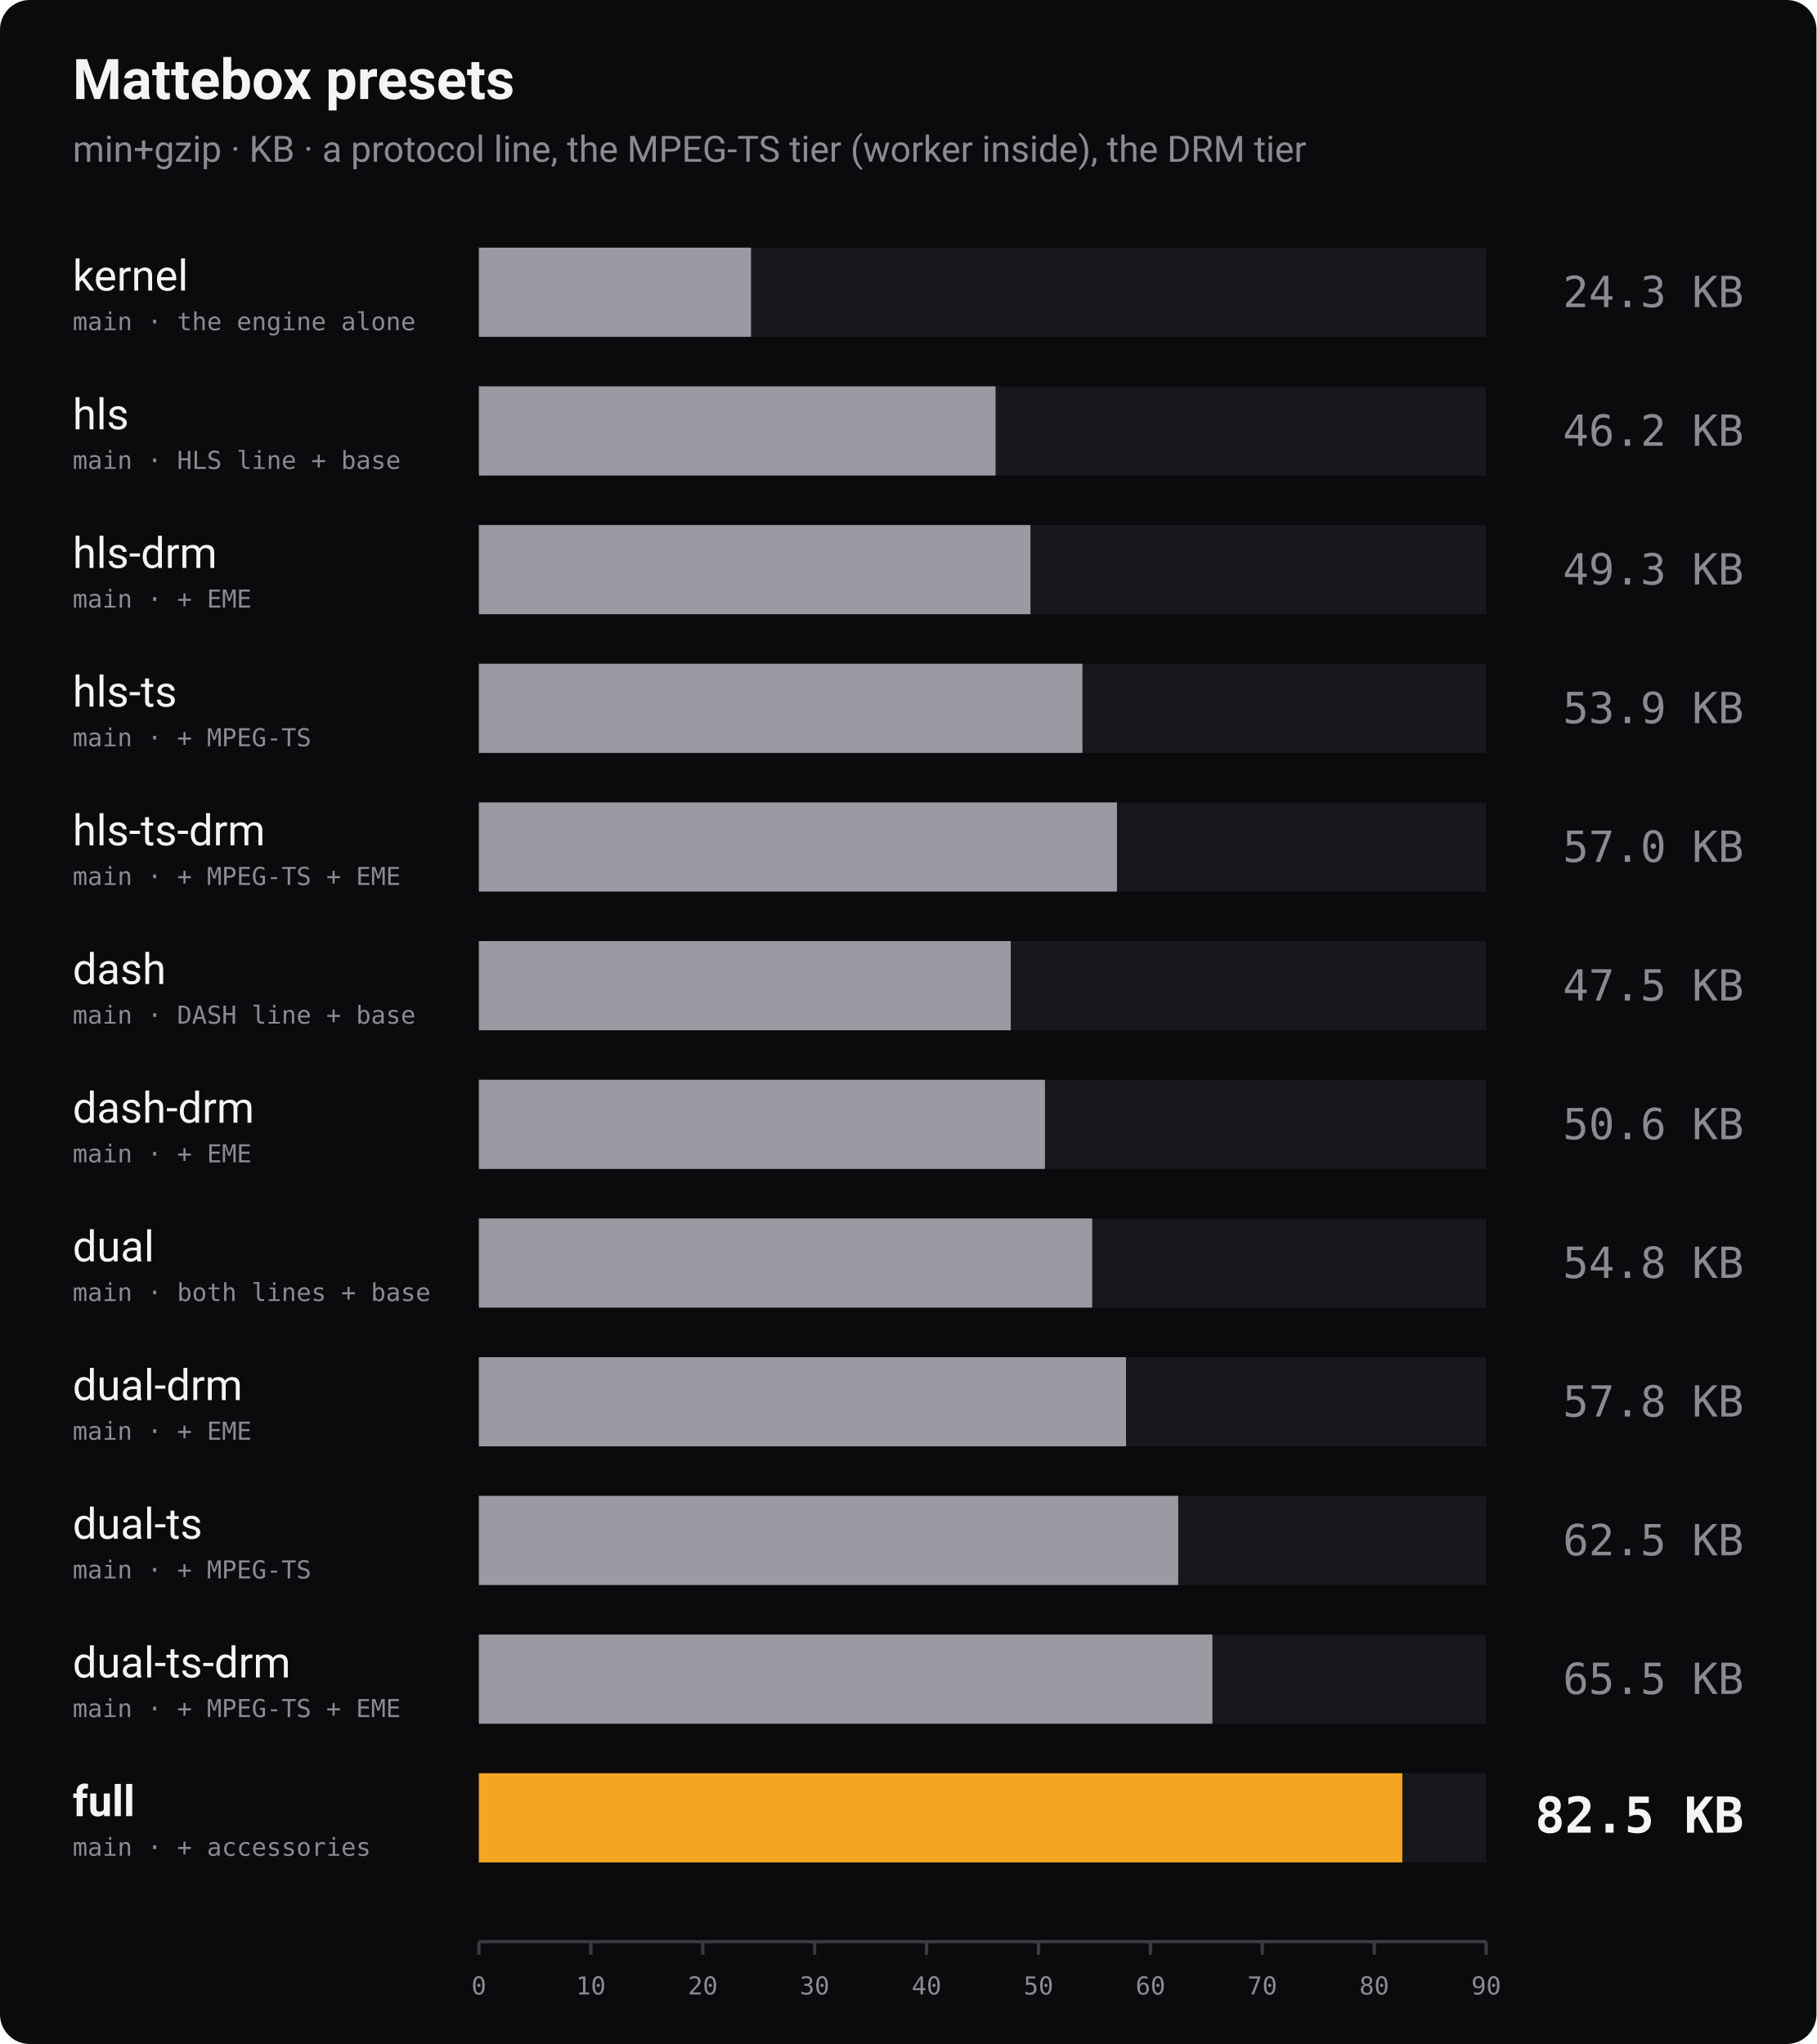
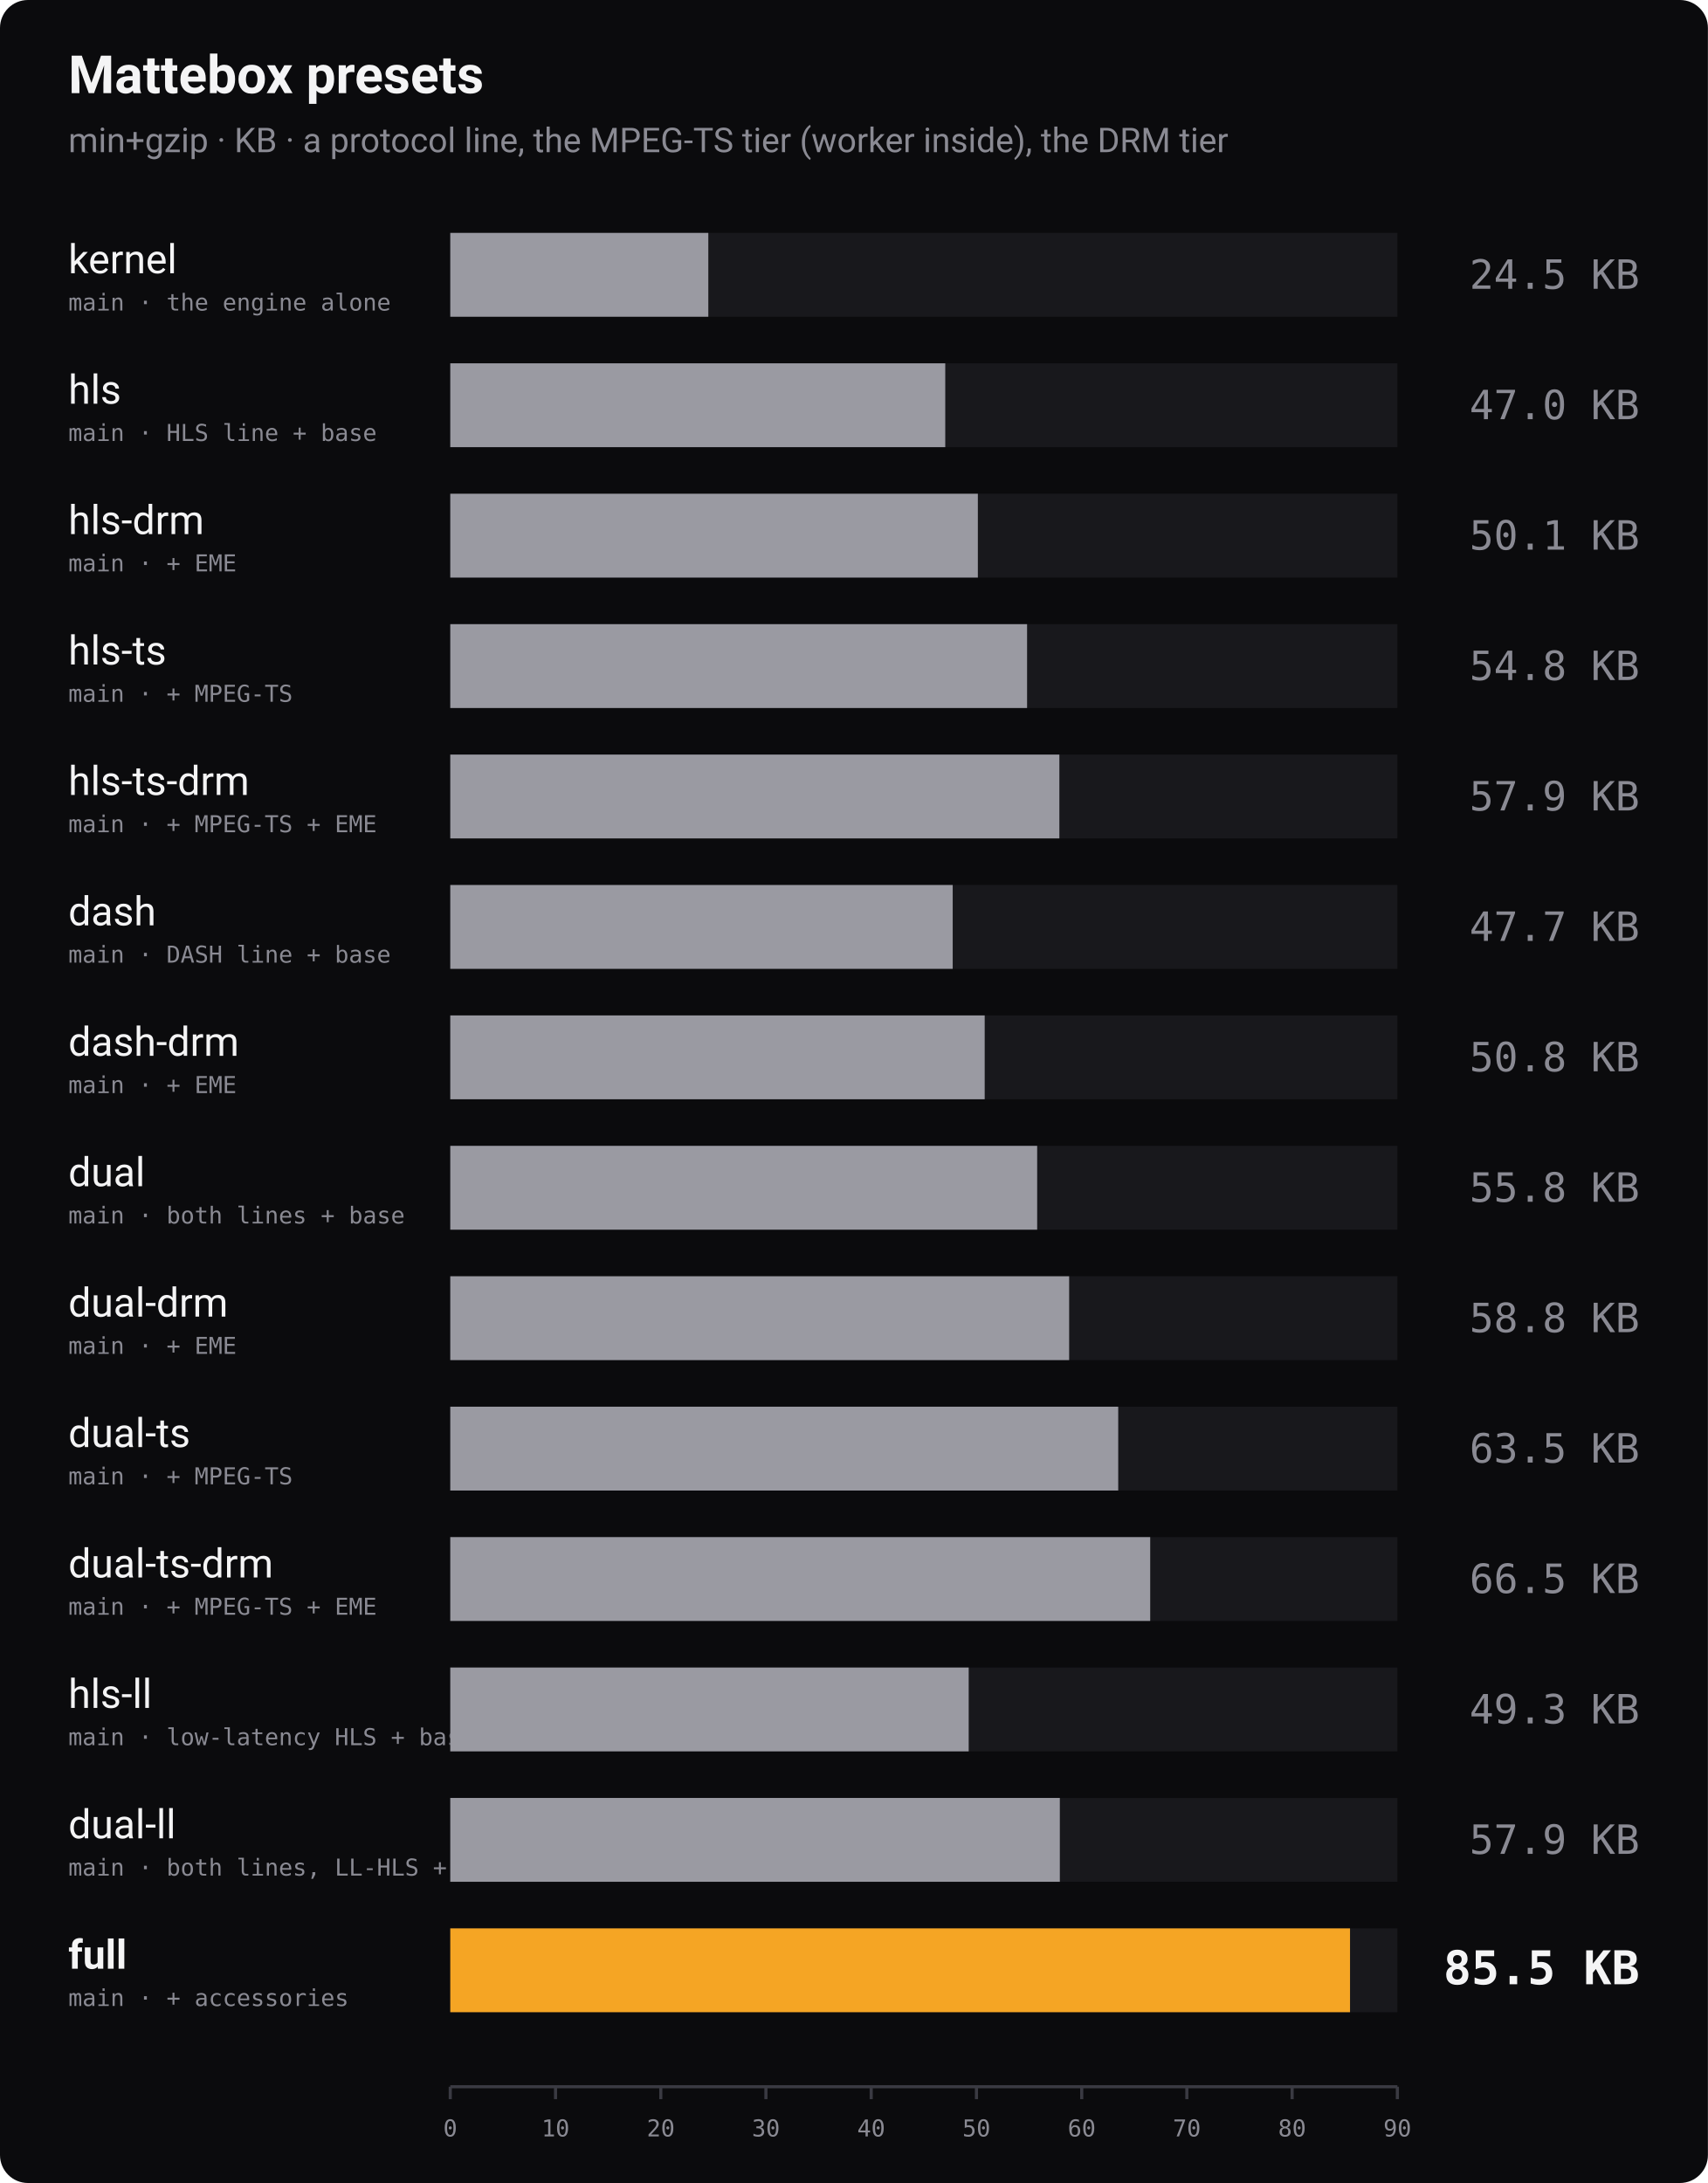
- <svg xmlns="http://www.w3.org/2000/svg" width="1100" height="1238" viewBox="0 0 1100 1238" role="img" aria-label="Bundle size of every Mattebox preset, min+gzip">
-   <rect width="1100" height="1238" rx="18" fill="#0b0b0d" />
+ <svg xmlns="http://www.w3.org/2000/svg" width="1100" height="1406" viewBox="0 0 1100 1406" role="img" aria-label="Bundle size of every Mattebox preset, min+gzip">
+   <rect width="1100" height="1406" rx="18" fill="#0b0b0d" />
  <text x="44" y="60" font-family="-apple-system, 'Segoe UI', Roboto, Helvetica, Arial, sans-serif" font-size="34" font-weight="700" fill="#f4f4f5">Mattebox presets</text>
  <text x="44" y="98" font-family="-apple-system, 'Segoe UI', Roboto, Helvetica, Arial, sans-serif" font-size="22" fill="#8a8a93">min+gzip · KB · a protocol line, the MPEG-TS tier (worker inside), the DRM tier</text>
  <text x="44" y="176" font-family="-apple-system, 'Segoe UI', Roboto, Helvetica, Arial, sans-serif" font-size="26" font-weight="400" fill="#f4f4f5">kernel</text>
  <text x="44" y="200" font-family="ui-monospace, 'SF Mono', Menlo, Consolas, monospace" font-size="15" fill="#8a8a93">main · the engine alone</text>
  <rect x="290" y="150" width="610" height="54" fill="#18181c" />
-   <rect x="290" y="150" width="164.8" height="54" fill="#9a9aa2" />
-   <text x="1056" y="186" text-anchor="end" font-family="ui-monospace, 'SF Mono', Menlo, Consolas, monospace" font-size="26" font-weight="400" fill="#8a8a93">24.3 KB</text>
+   <rect x="290" y="150" width="166.2" height="54" fill="#9a9aa2" />
+   <text x="1056" y="186" text-anchor="end" font-family="ui-monospace, 'SF Mono', Menlo, Consolas, monospace" font-size="26" font-weight="400" fill="#8a8a93">24.5 KB</text>
  <text x="44" y="260" font-family="-apple-system, 'Segoe UI', Roboto, Helvetica, Arial, sans-serif" font-size="26" font-weight="400" fill="#f4f4f5">hls</text>
  <text x="44" y="284" font-family="ui-monospace, 'SF Mono', Menlo, Consolas, monospace" font-size="15" fill="#8a8a93">main · HLS line + base</text>
  <rect x="290" y="234" width="610" height="54" fill="#18181c" />
-   <rect x="290" y="234" width="312.9" height="54" fill="#9a9aa2" />
-   <text x="1056" y="270" text-anchor="end" font-family="ui-monospace, 'SF Mono', Menlo, Consolas, monospace" font-size="26" font-weight="400" fill="#8a8a93">46.2 KB</text>
+   <rect x="290" y="234" width="318.8" height="54" fill="#9a9aa2" />
+   <text x="1056" y="270" text-anchor="end" font-family="ui-monospace, 'SF Mono', Menlo, Consolas, monospace" font-size="26" font-weight="400" fill="#8a8a93">47.0 KB</text>
  <text x="44" y="344" font-family="-apple-system, 'Segoe UI', Roboto, Helvetica, Arial, sans-serif" font-size="26" font-weight="400" fill="#f4f4f5">hls-drm</text>
  <text x="44" y="368" font-family="ui-monospace, 'SF Mono', Menlo, Consolas, monospace" font-size="15" fill="#8a8a93">main · + EME</text>
  <rect x="290" y="318" width="610" height="54" fill="#18181c" />
-   <rect x="290" y="318" width="334.0" height="54" fill="#9a9aa2" />
-   <text x="1056" y="354" text-anchor="end" font-family="ui-monospace, 'SF Mono', Menlo, Consolas, monospace" font-size="26" font-weight="400" fill="#8a8a93">49.3 KB</text>
+   <rect x="290" y="318" width="339.8" height="54" fill="#9a9aa2" />
+   <text x="1056" y="354" text-anchor="end" font-family="ui-monospace, 'SF Mono', Menlo, Consolas, monospace" font-size="26" font-weight="400" fill="#8a8a93">50.1 KB</text>
  <text x="44" y="428" font-family="-apple-system, 'Segoe UI', Roboto, Helvetica, Arial, sans-serif" font-size="26" font-weight="400" fill="#f4f4f5">hls-ts</text>
  <text x="44" y="452" font-family="ui-monospace, 'SF Mono', Menlo, Consolas, monospace" font-size="15" fill="#8a8a93">main · + MPEG-TS</text>
  <rect x="290" y="402" width="610" height="54" fill="#18181c" />
-   <rect x="290" y="402" width="365.5" height="54" fill="#9a9aa2" />
-   <text x="1056" y="438" text-anchor="end" font-family="ui-monospace, 'SF Mono', Menlo, Consolas, monospace" font-size="26" font-weight="400" fill="#8a8a93">53.9 KB</text>
+   <rect x="290" y="402" width="371.5" height="54" fill="#9a9aa2" />
+   <text x="1056" y="438" text-anchor="end" font-family="ui-monospace, 'SF Mono', Menlo, Consolas, monospace" font-size="26" font-weight="400" fill="#8a8a93">54.8 KB</text>
  <text x="44" y="512" font-family="-apple-system, 'Segoe UI', Roboto, Helvetica, Arial, sans-serif" font-size="26" font-weight="400" fill="#f4f4f5">hls-ts-drm</text>
  <text x="44" y="536" font-family="ui-monospace, 'SF Mono', Menlo, Consolas, monospace" font-size="15" fill="#8a8a93">main · + MPEG-TS + EME</text>
  <rect x="290" y="486" width="610" height="54" fill="#18181c" />
-   <rect x="290" y="486" width="386.4" height="54" fill="#9a9aa2" />
-   <text x="1056" y="522" text-anchor="end" font-family="ui-monospace, 'SF Mono', Menlo, Consolas, monospace" font-size="26" font-weight="400" fill="#8a8a93">57.0 KB</text>
+   <rect x="290" y="486" width="392.3" height="54" fill="#9a9aa2" />
+   <text x="1056" y="522" text-anchor="end" font-family="ui-monospace, 'SF Mono', Menlo, Consolas, monospace" font-size="26" font-weight="400" fill="#8a8a93">57.9 KB</text>
  <text x="44" y="596" font-family="-apple-system, 'Segoe UI', Roboto, Helvetica, Arial, sans-serif" font-size="26" font-weight="400" fill="#f4f4f5">dash</text>
  <text x="44" y="620" font-family="ui-monospace, 'SF Mono', Menlo, Consolas, monospace" font-size="15" fill="#8a8a93">main · DASH line + base</text>
  <rect x="290" y="570" width="610" height="54" fill="#18181c" />
-   <rect x="290" y="570" width="322.1" height="54" fill="#9a9aa2" />
-   <text x="1056" y="606" text-anchor="end" font-family="ui-monospace, 'SF Mono', Menlo, Consolas, monospace" font-size="26" font-weight="400" fill="#8a8a93">47.5 KB</text>
+   <rect x="290" y="570" width="323.6" height="54" fill="#9a9aa2" />
+   <text x="1056" y="606" text-anchor="end" font-family="ui-monospace, 'SF Mono', Menlo, Consolas, monospace" font-size="26" font-weight="400" fill="#8a8a93">47.7 KB</text>
  <text x="44" y="680" font-family="-apple-system, 'Segoe UI', Roboto, Helvetica, Arial, sans-serif" font-size="26" font-weight="400" fill="#f4f4f5">dash-drm</text>
  <text x="44" y="704" font-family="ui-monospace, 'SF Mono', Menlo, Consolas, monospace" font-size="15" fill="#8a8a93">main · + EME</text>
  <rect x="290" y="654" width="610" height="54" fill="#18181c" />
-   <rect x="290" y="654" width="342.8" height="54" fill="#9a9aa2" />
-   <text x="1056" y="690" text-anchor="end" font-family="ui-monospace, 'SF Mono', Menlo, Consolas, monospace" font-size="26" font-weight="400" fill="#8a8a93">50.6 KB</text>
+   <rect x="290" y="654" width="344.2" height="54" fill="#9a9aa2" />
+   <text x="1056" y="690" text-anchor="end" font-family="ui-monospace, 'SF Mono', Menlo, Consolas, monospace" font-size="26" font-weight="400" fill="#8a8a93">50.8 KB</text>
  <text x="44" y="764" font-family="-apple-system, 'Segoe UI', Roboto, Helvetica, Arial, sans-serif" font-size="26" font-weight="400" fill="#f4f4f5">dual</text>
  <text x="44" y="788" font-family="ui-monospace, 'SF Mono', Menlo, Consolas, monospace" font-size="15" fill="#8a8a93">main · both lines + base</text>
  <rect x="290" y="738" width="610" height="54" fill="#18181c" />
-   <rect x="290" y="738" width="371.4" height="54" fill="#9a9aa2" />
-   <text x="1056" y="774" text-anchor="end" font-family="ui-monospace, 'SF Mono', Menlo, Consolas, monospace" font-size="26" font-weight="400" fill="#8a8a93">54.8 KB</text>
+   <rect x="290" y="738" width="378.0" height="54" fill="#9a9aa2" />
+   <text x="1056" y="774" text-anchor="end" font-family="ui-monospace, 'SF Mono', Menlo, Consolas, monospace" font-size="26" font-weight="400" fill="#8a8a93">55.8 KB</text>
  <text x="44" y="848" font-family="-apple-system, 'Segoe UI', Roboto, Helvetica, Arial, sans-serif" font-size="26" font-weight="400" fill="#f4f4f5">dual-drm</text>
  <text x="44" y="872" font-family="ui-monospace, 'SF Mono', Menlo, Consolas, monospace" font-size="15" fill="#8a8a93">main · + EME</text>
  <rect x="290" y="822" width="610" height="54" fill="#18181c" />
-   <rect x="290" y="822" width="391.9" height="54" fill="#9a9aa2" />
-   <text x="1056" y="858" text-anchor="end" font-family="ui-monospace, 'SF Mono', Menlo, Consolas, monospace" font-size="26" font-weight="400" fill="#8a8a93">57.8 KB</text>
+   <rect x="290" y="822" width="398.6" height="54" fill="#9a9aa2" />
+   <text x="1056" y="858" text-anchor="end" font-family="ui-monospace, 'SF Mono', Menlo, Consolas, monospace" font-size="26" font-weight="400" fill="#8a8a93">58.8 KB</text>
  <text x="44" y="932" font-family="-apple-system, 'Segoe UI', Roboto, Helvetica, Arial, sans-serif" font-size="26" font-weight="400" fill="#f4f4f5">dual-ts</text>
  <text x="44" y="956" font-family="ui-monospace, 'SF Mono', Menlo, Consolas, monospace" font-size="15" fill="#8a8a93">main · + MPEG-TS</text>
  <rect x="290" y="906" width="610" height="54" fill="#18181c" />
-   <rect x="290" y="906" width="423.5" height="54" fill="#9a9aa2" />
-   <text x="1056" y="942" text-anchor="end" font-family="ui-monospace, 'SF Mono', Menlo, Consolas, monospace" font-size="26" font-weight="400" fill="#8a8a93">62.5 KB</text>
+   <rect x="290" y="906" width="430.2" height="54" fill="#9a9aa2" />
+   <text x="1056" y="942" text-anchor="end" font-family="ui-monospace, 'SF Mono', Menlo, Consolas, monospace" font-size="26" font-weight="400" fill="#8a8a93">63.5 KB</text>
  <text x="44" y="1016" font-family="-apple-system, 'Segoe UI', Roboto, Helvetica, Arial, sans-serif" font-size="26" font-weight="400" fill="#f4f4f5">dual-ts-drm</text>
  <text x="44" y="1040" font-family="ui-monospace, 'SF Mono', Menlo, Consolas, monospace" font-size="15" fill="#8a8a93">main · + MPEG-TS + EME</text>
  <rect x="290" y="990" width="610" height="54" fill="#18181c" />
-   <rect x="290" y="990" width="444.2" height="54" fill="#9a9aa2" />
-   <text x="1056" y="1026" text-anchor="end" font-family="ui-monospace, 'SF Mono', Menlo, Consolas, monospace" font-size="26" font-weight="400" fill="#8a8a93">65.5 KB</text>
-   <text x="44" y="1100" font-family="-apple-system, 'Segoe UI', Roboto, Helvetica, Arial, sans-serif" font-size="26" font-weight="700" fill="#f4f4f5">full</text>
-   <text x="44" y="1124" font-family="ui-monospace, 'SF Mono', Menlo, Consolas, monospace" font-size="15" fill="#8a8a93">main · + accessories</text>
+   <rect x="290" y="990" width="450.8" height="54" fill="#9a9aa2" />
+   <text x="1056" y="1026" text-anchor="end" font-family="ui-monospace, 'SF Mono', Menlo, Consolas, monospace" font-size="26" font-weight="400" fill="#8a8a93">66.5 KB</text>
+   <text x="44" y="1100" font-family="-apple-system, 'Segoe UI', Roboto, Helvetica, Arial, sans-serif" font-size="26" font-weight="400" fill="#f4f4f5">hls-ll</text>
+   <text x="44" y="1124" font-family="ui-monospace, 'SF Mono', Menlo, Consolas, monospace" font-size="15" fill="#8a8a93">main · low-latency HLS + base</text>
  <rect x="290" y="1074" width="610" height="54" fill="#18181c" />
-   <rect x="290" y="1074" width="559.2" height="54" fill="#f5a524" />
-   <text x="1056" y="1110" text-anchor="end" font-family="ui-monospace, 'SF Mono', Menlo, Consolas, monospace" font-size="30" font-weight="700" fill="#f4f4f5">82.5 KB</text>
-   <line x1="290" y1="1176" x2="900" y2="1176" stroke="#3a3a42" stroke-width="2" />
-   <line x1="290.0" y1="1176" x2="290.0" y2="1184" stroke="#3a3a42" stroke-width="2" />
-   <text x="290.0" y="1208" text-anchor="middle" font-family="ui-monospace, 'SF Mono', Menlo, Consolas, monospace" font-size="15" fill="#8a8a93">0</text>
-   <line x1="357.8" y1="1176" x2="357.8" y2="1184" stroke="#3a3a42" stroke-width="2" />
-   <text x="357.8" y="1208" text-anchor="middle" font-family="ui-monospace, 'SF Mono', Menlo, Consolas, monospace" font-size="15" fill="#8a8a93">10</text>
-   <line x1="425.6" y1="1176" x2="425.6" y2="1184" stroke="#3a3a42" stroke-width="2" />
-   <text x="425.6" y="1208" text-anchor="middle" font-family="ui-monospace, 'SF Mono', Menlo, Consolas, monospace" font-size="15" fill="#8a8a93">20</text>
-   <line x1="493.3" y1="1176" x2="493.3" y2="1184" stroke="#3a3a42" stroke-width="2" />
-   <text x="493.3" y="1208" text-anchor="middle" font-family="ui-monospace, 'SF Mono', Menlo, Consolas, monospace" font-size="15" fill="#8a8a93">30</text>
-   <line x1="561.1" y1="1176" x2="561.1" y2="1184" stroke="#3a3a42" stroke-width="2" />
-   <text x="561.1" y="1208" text-anchor="middle" font-family="ui-monospace, 'SF Mono', Menlo, Consolas, monospace" font-size="15" fill="#8a8a93">40</text>
-   <line x1="628.9" y1="1176" x2="628.9" y2="1184" stroke="#3a3a42" stroke-width="2" />
-   <text x="628.9" y="1208" text-anchor="middle" font-family="ui-monospace, 'SF Mono', Menlo, Consolas, monospace" font-size="15" fill="#8a8a93">50</text>
-   <line x1="696.7" y1="1176" x2="696.7" y2="1184" stroke="#3a3a42" stroke-width="2" />
-   <text x="696.7" y="1208" text-anchor="middle" font-family="ui-monospace, 'SF Mono', Menlo, Consolas, monospace" font-size="15" fill="#8a8a93">60</text>
-   <line x1="764.4" y1="1176" x2="764.4" y2="1184" stroke="#3a3a42" stroke-width="2" />
-   <text x="764.4" y="1208" text-anchor="middle" font-family="ui-monospace, 'SF Mono', Menlo, Consolas, monospace" font-size="15" fill="#8a8a93">70</text>
-   <line x1="832.2" y1="1176" x2="832.2" y2="1184" stroke="#3a3a42" stroke-width="2" />
-   <text x="832.2" y="1208" text-anchor="middle" font-family="ui-monospace, 'SF Mono', Menlo, Consolas, monospace" font-size="15" fill="#8a8a93">80</text>
-   <line x1="900.0" y1="1176" x2="900.0" y2="1184" stroke="#3a3a42" stroke-width="2" />
-   <text x="900.0" y="1208" text-anchor="middle" font-family="ui-monospace, 'SF Mono', Menlo, Consolas, monospace" font-size="15" fill="#8a8a93">90</text>
+   <rect x="290" y="1074" width="333.9" height="54" fill="#9a9aa2" />
+   <text x="1056" y="1110" text-anchor="end" font-family="ui-monospace, 'SF Mono', Menlo, Consolas, monospace" font-size="26" font-weight="400" fill="#8a8a93">49.3 KB</text>
+   <text x="44" y="1184" font-family="-apple-system, 'Segoe UI', Roboto, Helvetica, Arial, sans-serif" font-size="26" font-weight="400" fill="#f4f4f5">dual-ll</text>
+   <text x="44" y="1208" font-family="ui-monospace, 'SF Mono', Menlo, Consolas, monospace" font-size="15" fill="#8a8a93">main · both lines, LL-HLS + base</text>
+   <rect x="290" y="1158" width="610" height="54" fill="#18181c" />
+   <rect x="290" y="1158" width="392.6" height="54" fill="#9a9aa2" />
+   <text x="1056" y="1194" text-anchor="end" font-family="ui-monospace, 'SF Mono', Menlo, Consolas, monospace" font-size="26" font-weight="400" fill="#8a8a93">57.9 KB</text>
+   <text x="44" y="1268" font-family="-apple-system, 'Segoe UI', Roboto, Helvetica, Arial, sans-serif" font-size="26" font-weight="700" fill="#f4f4f5">full</text>
+   <text x="44" y="1292" font-family="ui-monospace, 'SF Mono', Menlo, Consolas, monospace" font-size="15" fill="#8a8a93">main · + accessories</text>
+   <rect x="290" y="1242" width="610" height="54" fill="#18181c" />
+   <rect x="290" y="1242" width="579.5" height="54" fill="#f5a524" />
+   <text x="1056" y="1278" text-anchor="end" font-family="ui-monospace, 'SF Mono', Menlo, Consolas, monospace" font-size="30" font-weight="700" fill="#f4f4f5">85.5 KB</text>
+   <line x1="290" y1="1344" x2="900" y2="1344" stroke="#3a3a42" stroke-width="2" />
+   <line x1="290.0" y1="1344" x2="290.0" y2="1352" stroke="#3a3a42" stroke-width="2" />
+   <text x="290.0" y="1376" text-anchor="middle" font-family="ui-monospace, 'SF Mono', Menlo, Consolas, monospace" font-size="15" fill="#8a8a93">0</text>
+   <line x1="357.8" y1="1344" x2="357.8" y2="1352" stroke="#3a3a42" stroke-width="2" />
+   <text x="357.8" y="1376" text-anchor="middle" font-family="ui-monospace, 'SF Mono', Menlo, Consolas, monospace" font-size="15" fill="#8a8a93">10</text>
+   <line x1="425.6" y1="1344" x2="425.6" y2="1352" stroke="#3a3a42" stroke-width="2" />
+   <text x="425.6" y="1376" text-anchor="middle" font-family="ui-monospace, 'SF Mono', Menlo, Consolas, monospace" font-size="15" fill="#8a8a93">20</text>
+   <line x1="493.3" y1="1344" x2="493.3" y2="1352" stroke="#3a3a42" stroke-width="2" />
+   <text x="493.3" y="1376" text-anchor="middle" font-family="ui-monospace, 'SF Mono', Menlo, Consolas, monospace" font-size="15" fill="#8a8a93">30</text>
+   <line x1="561.1" y1="1344" x2="561.1" y2="1352" stroke="#3a3a42" stroke-width="2" />
+   <text x="561.1" y="1376" text-anchor="middle" font-family="ui-monospace, 'SF Mono', Menlo, Consolas, monospace" font-size="15" fill="#8a8a93">40</text>
+   <line x1="628.9" y1="1344" x2="628.9" y2="1352" stroke="#3a3a42" stroke-width="2" />
+   <text x="628.9" y="1376" text-anchor="middle" font-family="ui-monospace, 'SF Mono', Menlo, Consolas, monospace" font-size="15" fill="#8a8a93">50</text>
+   <line x1="696.7" y1="1344" x2="696.7" y2="1352" stroke="#3a3a42" stroke-width="2" />
+   <text x="696.7" y="1376" text-anchor="middle" font-family="ui-monospace, 'SF Mono', Menlo, Consolas, monospace" font-size="15" fill="#8a8a93">60</text>
+   <line x1="764.4" y1="1344" x2="764.4" y2="1352" stroke="#3a3a42" stroke-width="2" />
+   <text x="764.4" y="1376" text-anchor="middle" font-family="ui-monospace, 'SF Mono', Menlo, Consolas, monospace" font-size="15" fill="#8a8a93">70</text>
+   <line x1="832.2" y1="1344" x2="832.2" y2="1352" stroke="#3a3a42" stroke-width="2" />
+   <text x="832.2" y="1376" text-anchor="middle" font-family="ui-monospace, 'SF Mono', Menlo, Consolas, monospace" font-size="15" fill="#8a8a93">80</text>
+   <line x1="900.0" y1="1344" x2="900.0" y2="1352" stroke="#3a3a42" stroke-width="2" />
+   <text x="900.0" y="1376" text-anchor="middle" font-family="ui-monospace, 'SF Mono', Menlo, Consolas, monospace" font-size="15" fill="#8a8a93">90</text>
</svg>
